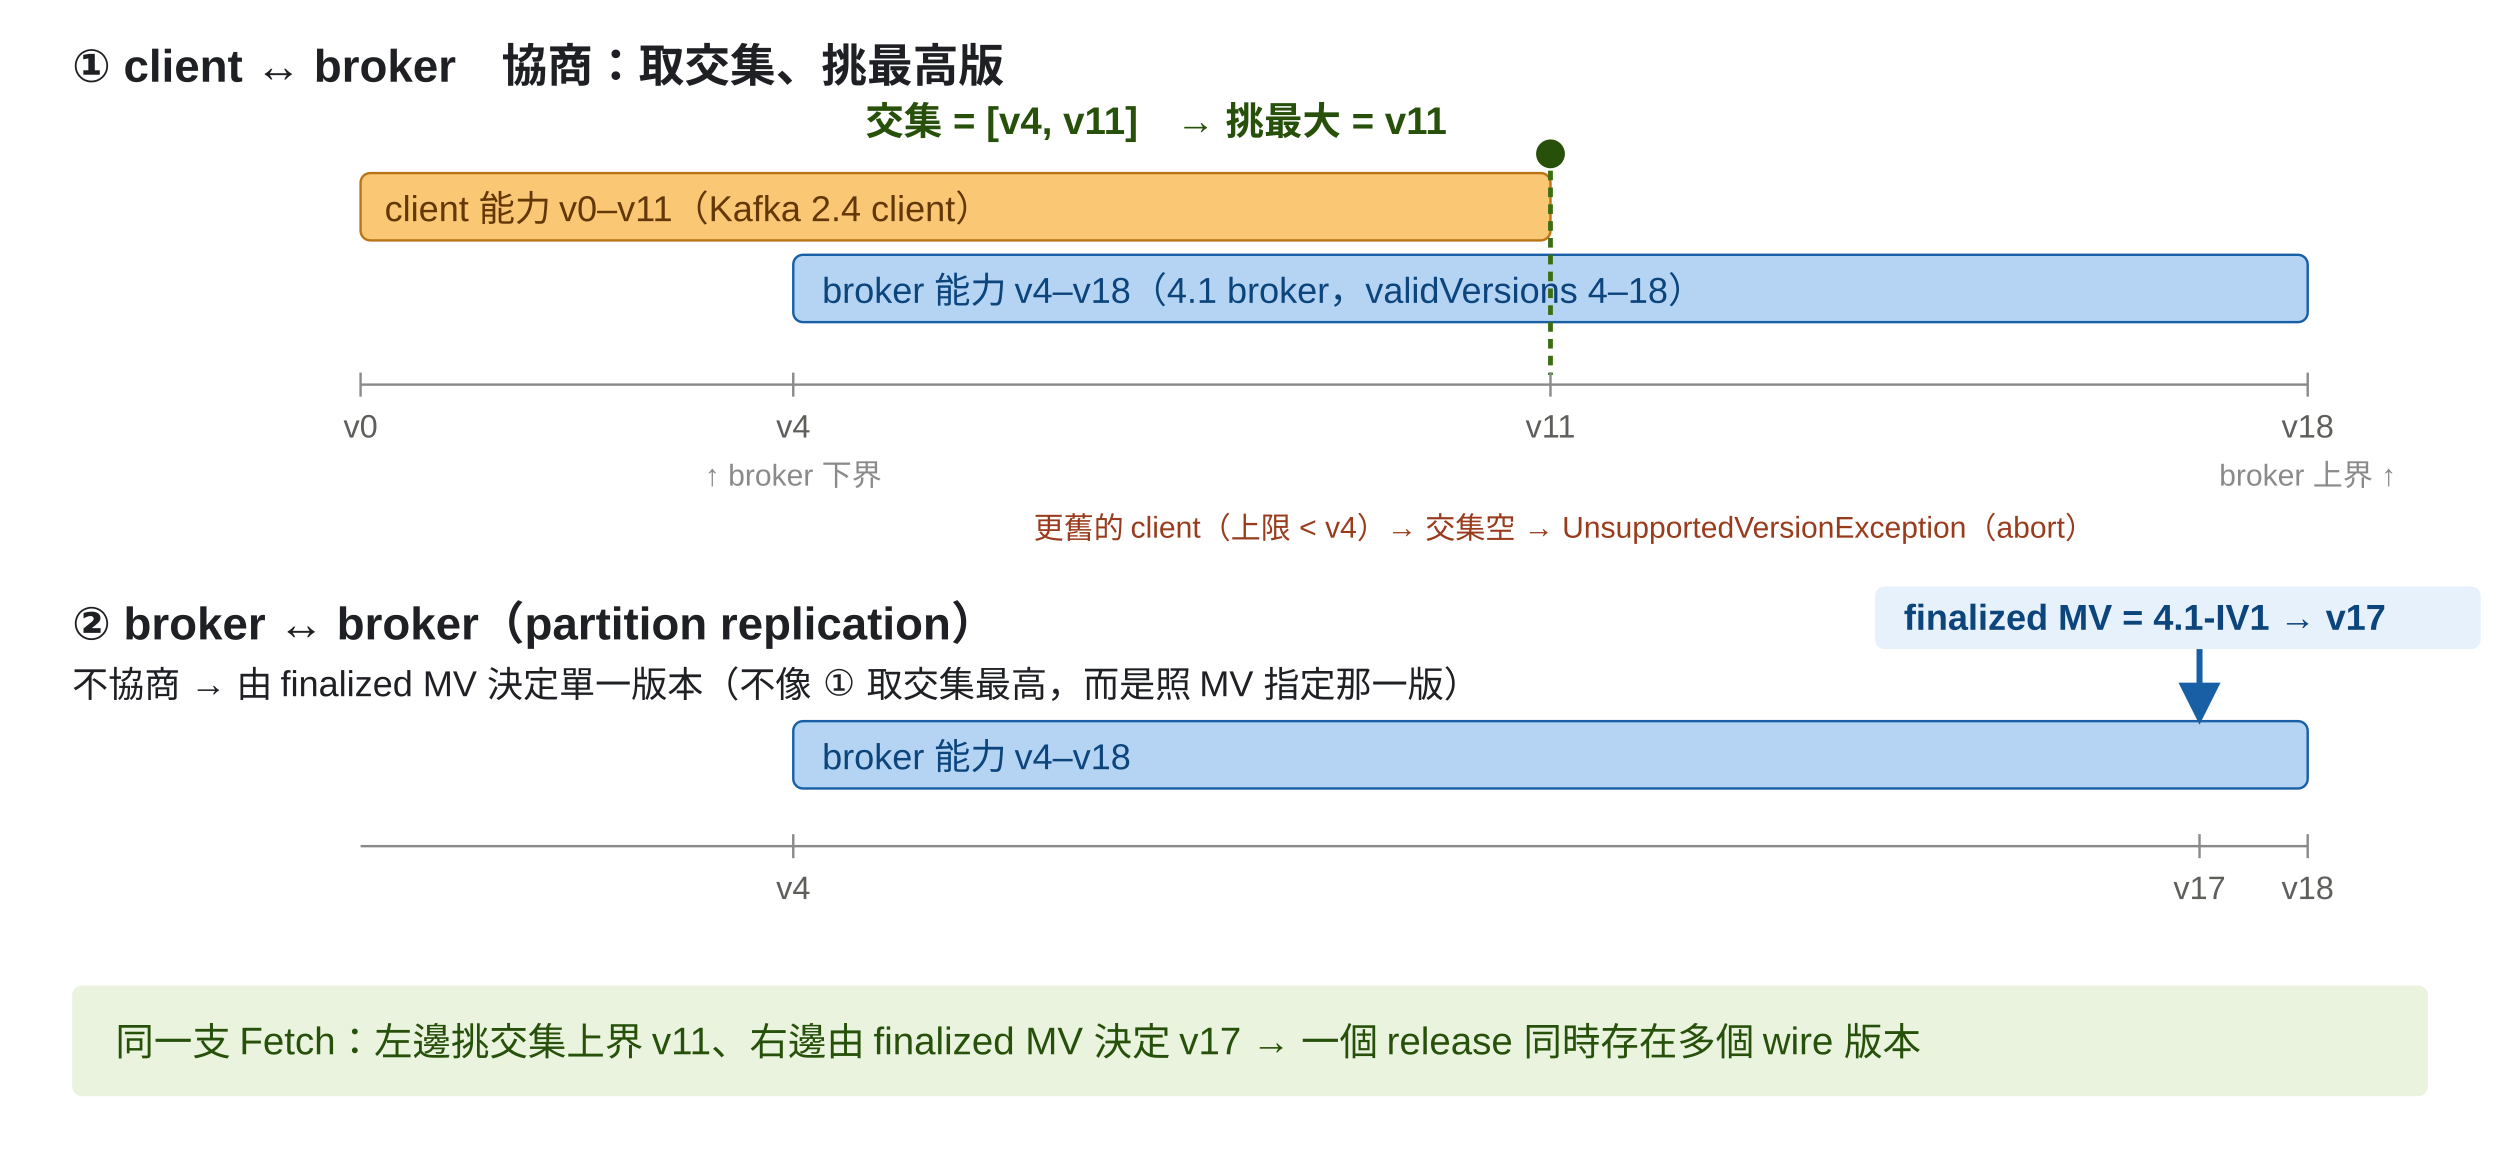
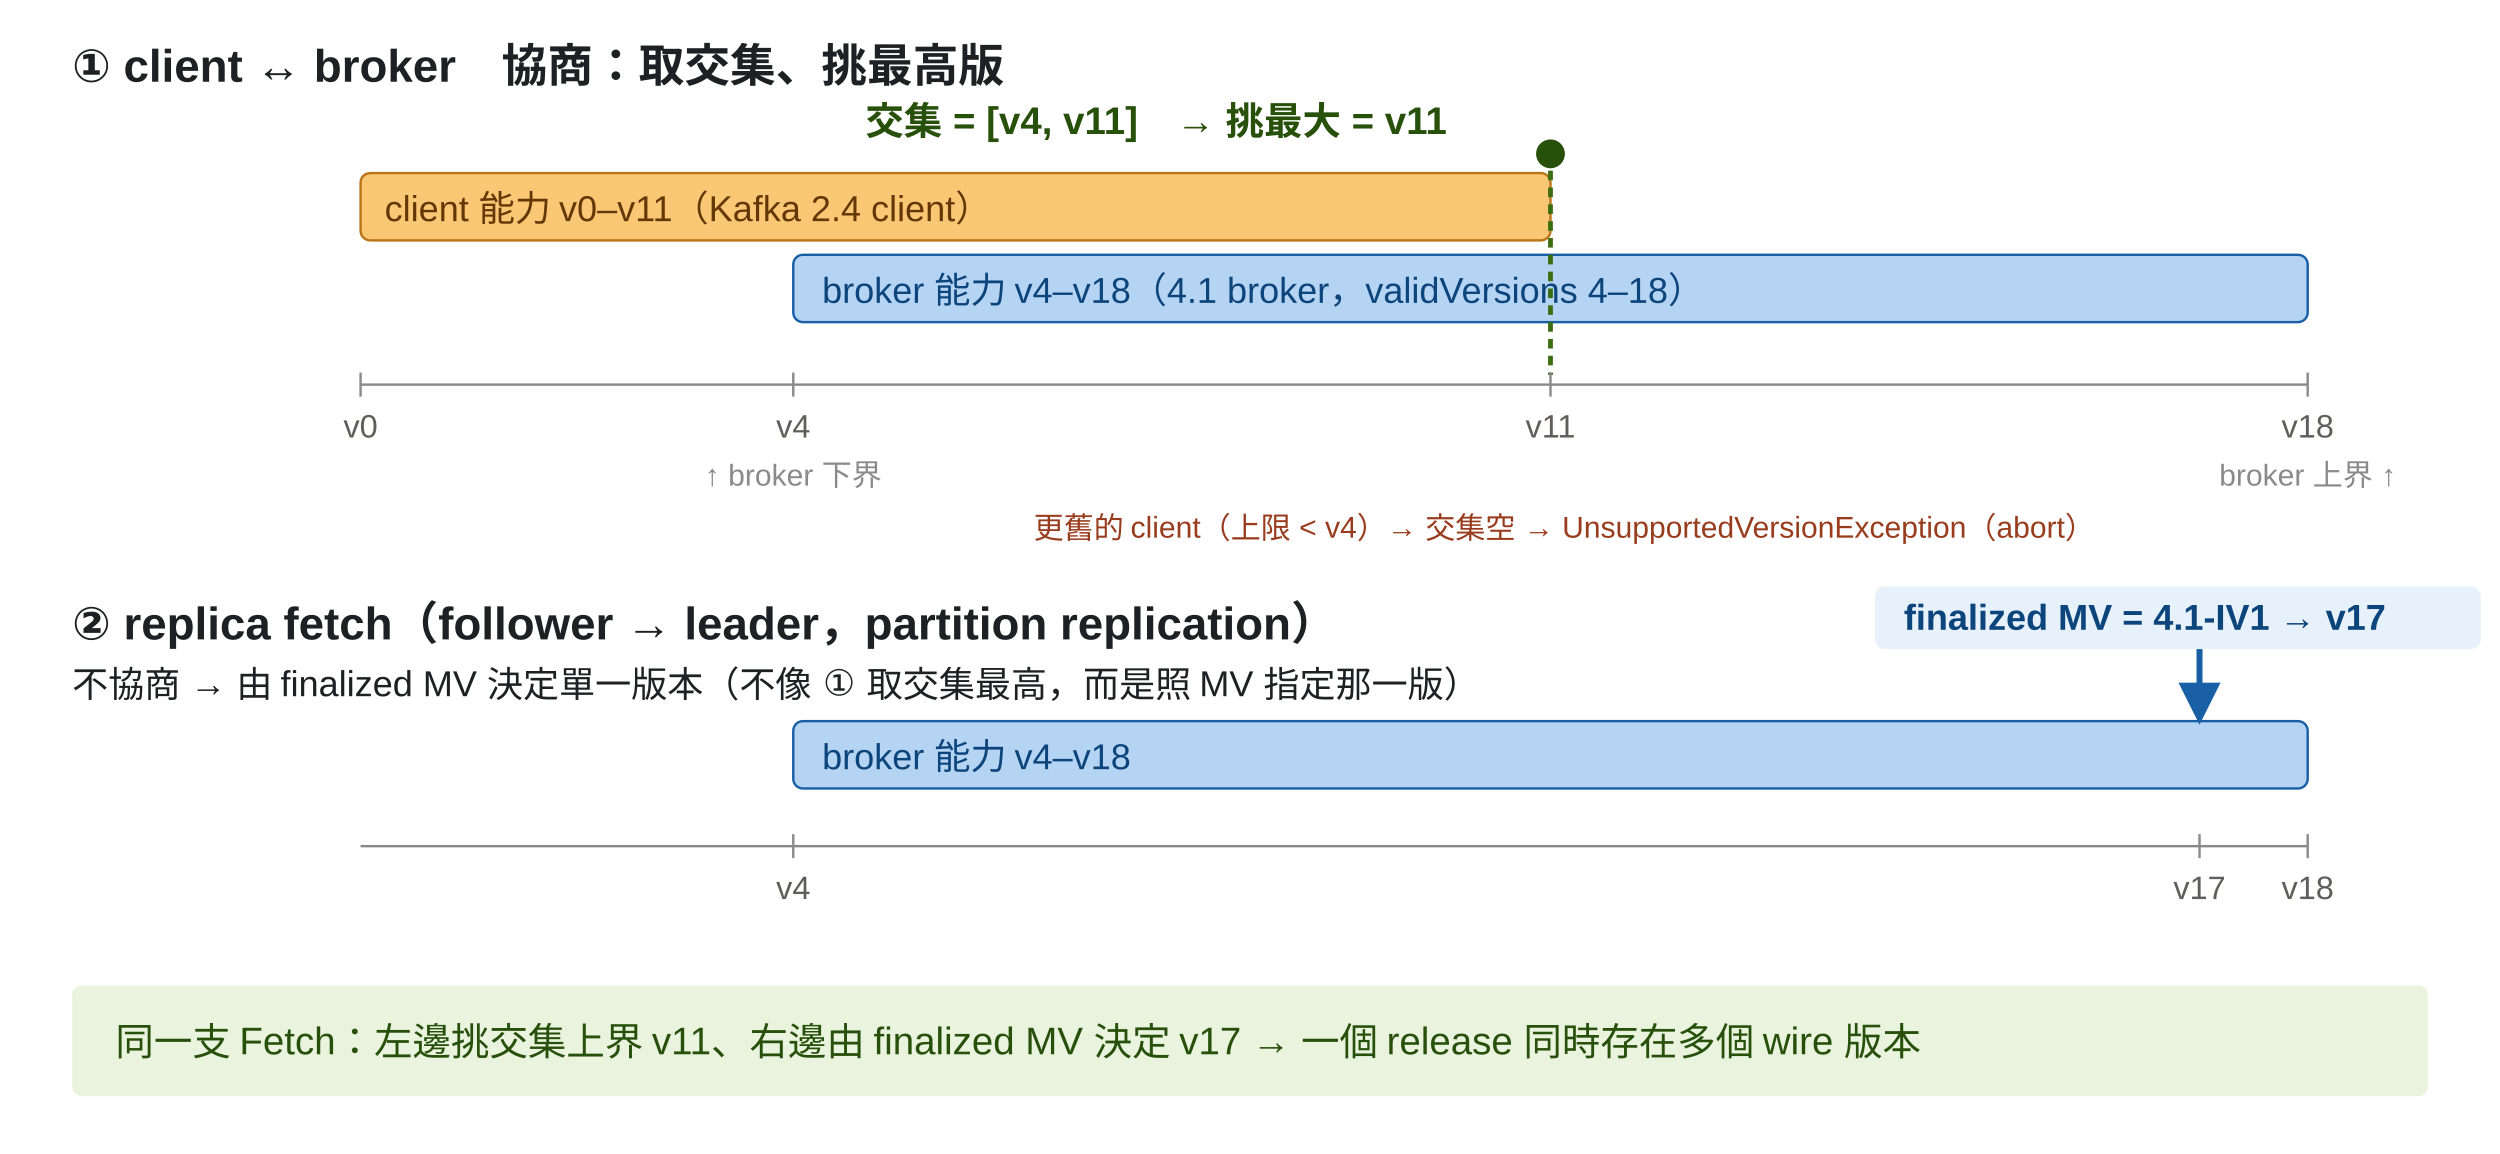
<svg xmlns="http://www.w3.org/2000/svg" viewBox="0 0 1040 480" font-family="Calibri,'Helvetica Neue',Arial,'PingFang TC','Microsoft JhengHei',sans-serif">
  <defs>
    <marker id="ar" viewBox="0 0 10 10" refX="8" refY="5" markerWidth="7" markerHeight="7" orient="auto-start-reverse">
      <path d="M0,0 L10,5 L0,10 z" fill="#185FA5" />
    </marker>
  </defs>
  <text x="30" y="34" font-size="19" font-weight="700" fill="#1E2024">① client ↔ broker　協商：取交集、挑最高版</text>
  <text x="360" y="56" font-size="16" font-weight="700" fill="#27500A">交集 = [v4, v11]　→ 挑最大 = v11</text>
  <rect x="150" y="72" width="495" height="28" rx="4" fill="#FAC775" stroke="#BA7517" />
  <text x="160" y="92" font-size="15" fill="#633806">client 能力 v0–v11（Kafka 2.4 client）</text>
  <rect x="330" y="106" width="630" height="28" rx="4" fill="#B5D4F4" stroke="#185FA5" />
  <text x="342" y="126" font-size="15" fill="#0C447C">broker 能力 v4–v18（4.1 broker，validVersions 4–18）</text>
  <line x1="645" y1="64" x2="645" y2="156" stroke="#3B6D11" stroke-width="2" stroke-dasharray="4 3" />
  <circle cx="645" cy="64" r="6" fill="#27500A" />
  <line x1="150" y1="160" x2="960" y2="160" stroke="#8A8A8A" stroke-width="1" />
  <g font-size="13.5" fill="#5F5E5A" text-anchor="middle">
    <line x1="150" y1="155" x2="150" y2="165" stroke="#8A8A8A" />
    <text x="150" y="182">v0</text>
    <line x1="330" y1="155" x2="330" y2="165" stroke="#8A8A8A" />
    <text x="330" y="182">v4</text>
    <line x1="645" y1="155" x2="645" y2="165" stroke="#8A8A8A" />
    <text x="645" y="182">v11</text>
    <line x1="960" y1="155" x2="960" y2="165" stroke="#8A8A8A" />
    <text x="960" y="182">v18</text>
  </g>
  <text x="330" y="202" font-size="12.5" fill="#8A8A8A" text-anchor="middle">↑ broker 下界</text>
  <text x="960" y="202" font-size="12.5" fill="#8A8A8A" text-anchor="middle">broker 上界 ↑</text>
  <text x="430" y="224" font-size="12.5" fill="#993C1D">更舊的 client（上限 &lt; v4）→ 交集空 → UnsupportedVersionException（abort）</text>
-   <text x="30" y="266" font-size="19" font-weight="700" fill="#1E2024">② broker ↔ broker（partition replication）</text>
+   <text x="30" y="266" font-size="19" font-weight="700" fill="#1E2024">② replica fetch（follower → leader，partition replication）</text>
  <text x="30" y="290" font-size="15" fill="#1E2024">不協商 → 由 finalized MV 決定單一版本（不像 ① 取交集最高，而是照 MV 指定那一版）</text>
  <rect x="330" y="300" width="630" height="28" rx="4" fill="#B5D4F4" stroke="#185FA5" />
  <text x="342" y="320" font-size="15" fill="#0C447C">broker 能力 v4–v18</text>
  <line x1="150" y1="352" x2="960" y2="352" stroke="#8A8A8A" stroke-width="1" />
  <g font-size="13.5" fill="#5F5E5A" text-anchor="middle">
    <line x1="330" y1="347" x2="330" y2="357" stroke="#8A8A8A" />
    <text x="330" y="374">v4</text>
    <line x1="915" y1="347" x2="915" y2="357" stroke="#8A8A8A" />
    <text x="915" y="374">v17</text>
    <line x1="960" y1="347" x2="960" y2="357" stroke="#8A8A8A" />
    <text x="960" y="374">v18</text>
  </g>
  <line x1="915" y1="270" x2="915" y2="298" stroke="#185FA5" stroke-width="2.5" marker-end="url(#ar)" />
  <rect x="780" y="244" width="252" height="26" rx="4" fill="#E6F1FB" />
  <text x="792" y="262" font-size="15" font-weight="700" fill="#0C447C">finalized MV = 4.1-IV1 → v17</text>
  <rect x="30" y="410" width="980" height="46" rx="4" fill="#E9F3DE" />
  <text x="48" y="439" font-size="16" fill="#27500A">同一支 Fetch：左邊挑交集上界 v11、右邊由 finalized MV 決定 v17 → 一個 release 同時存在多個 wire 版本</text>
</svg>
